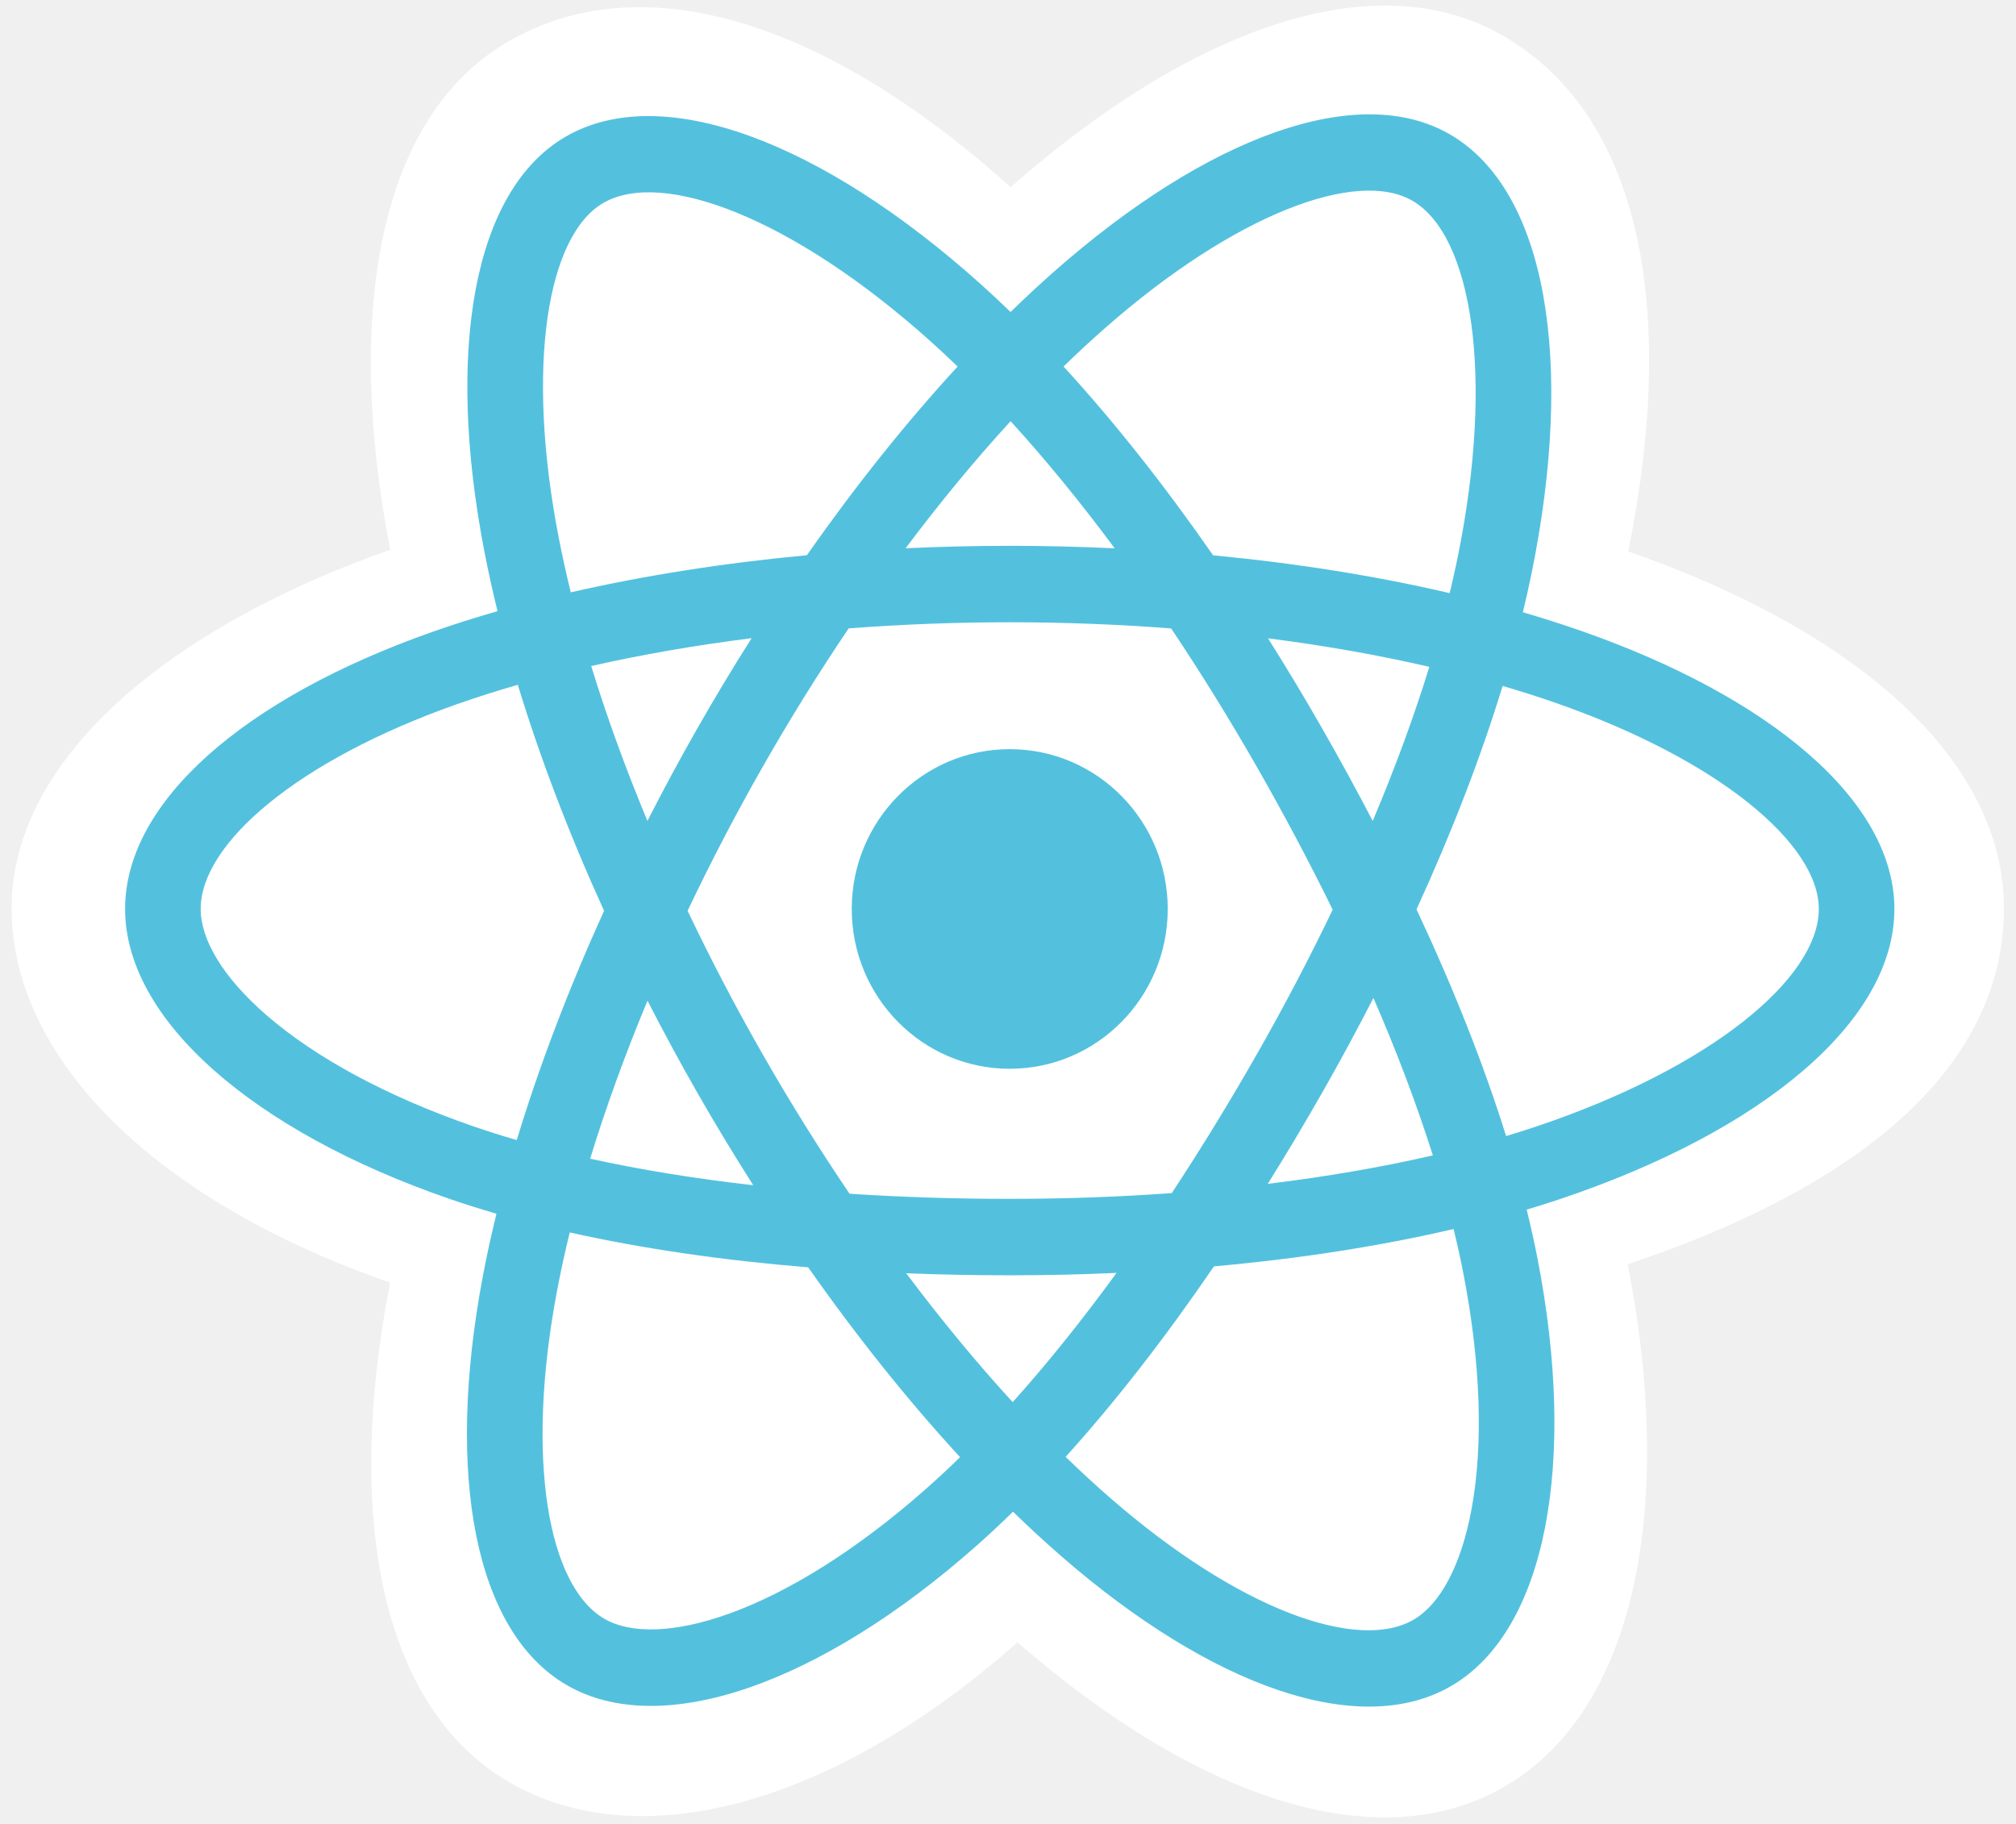
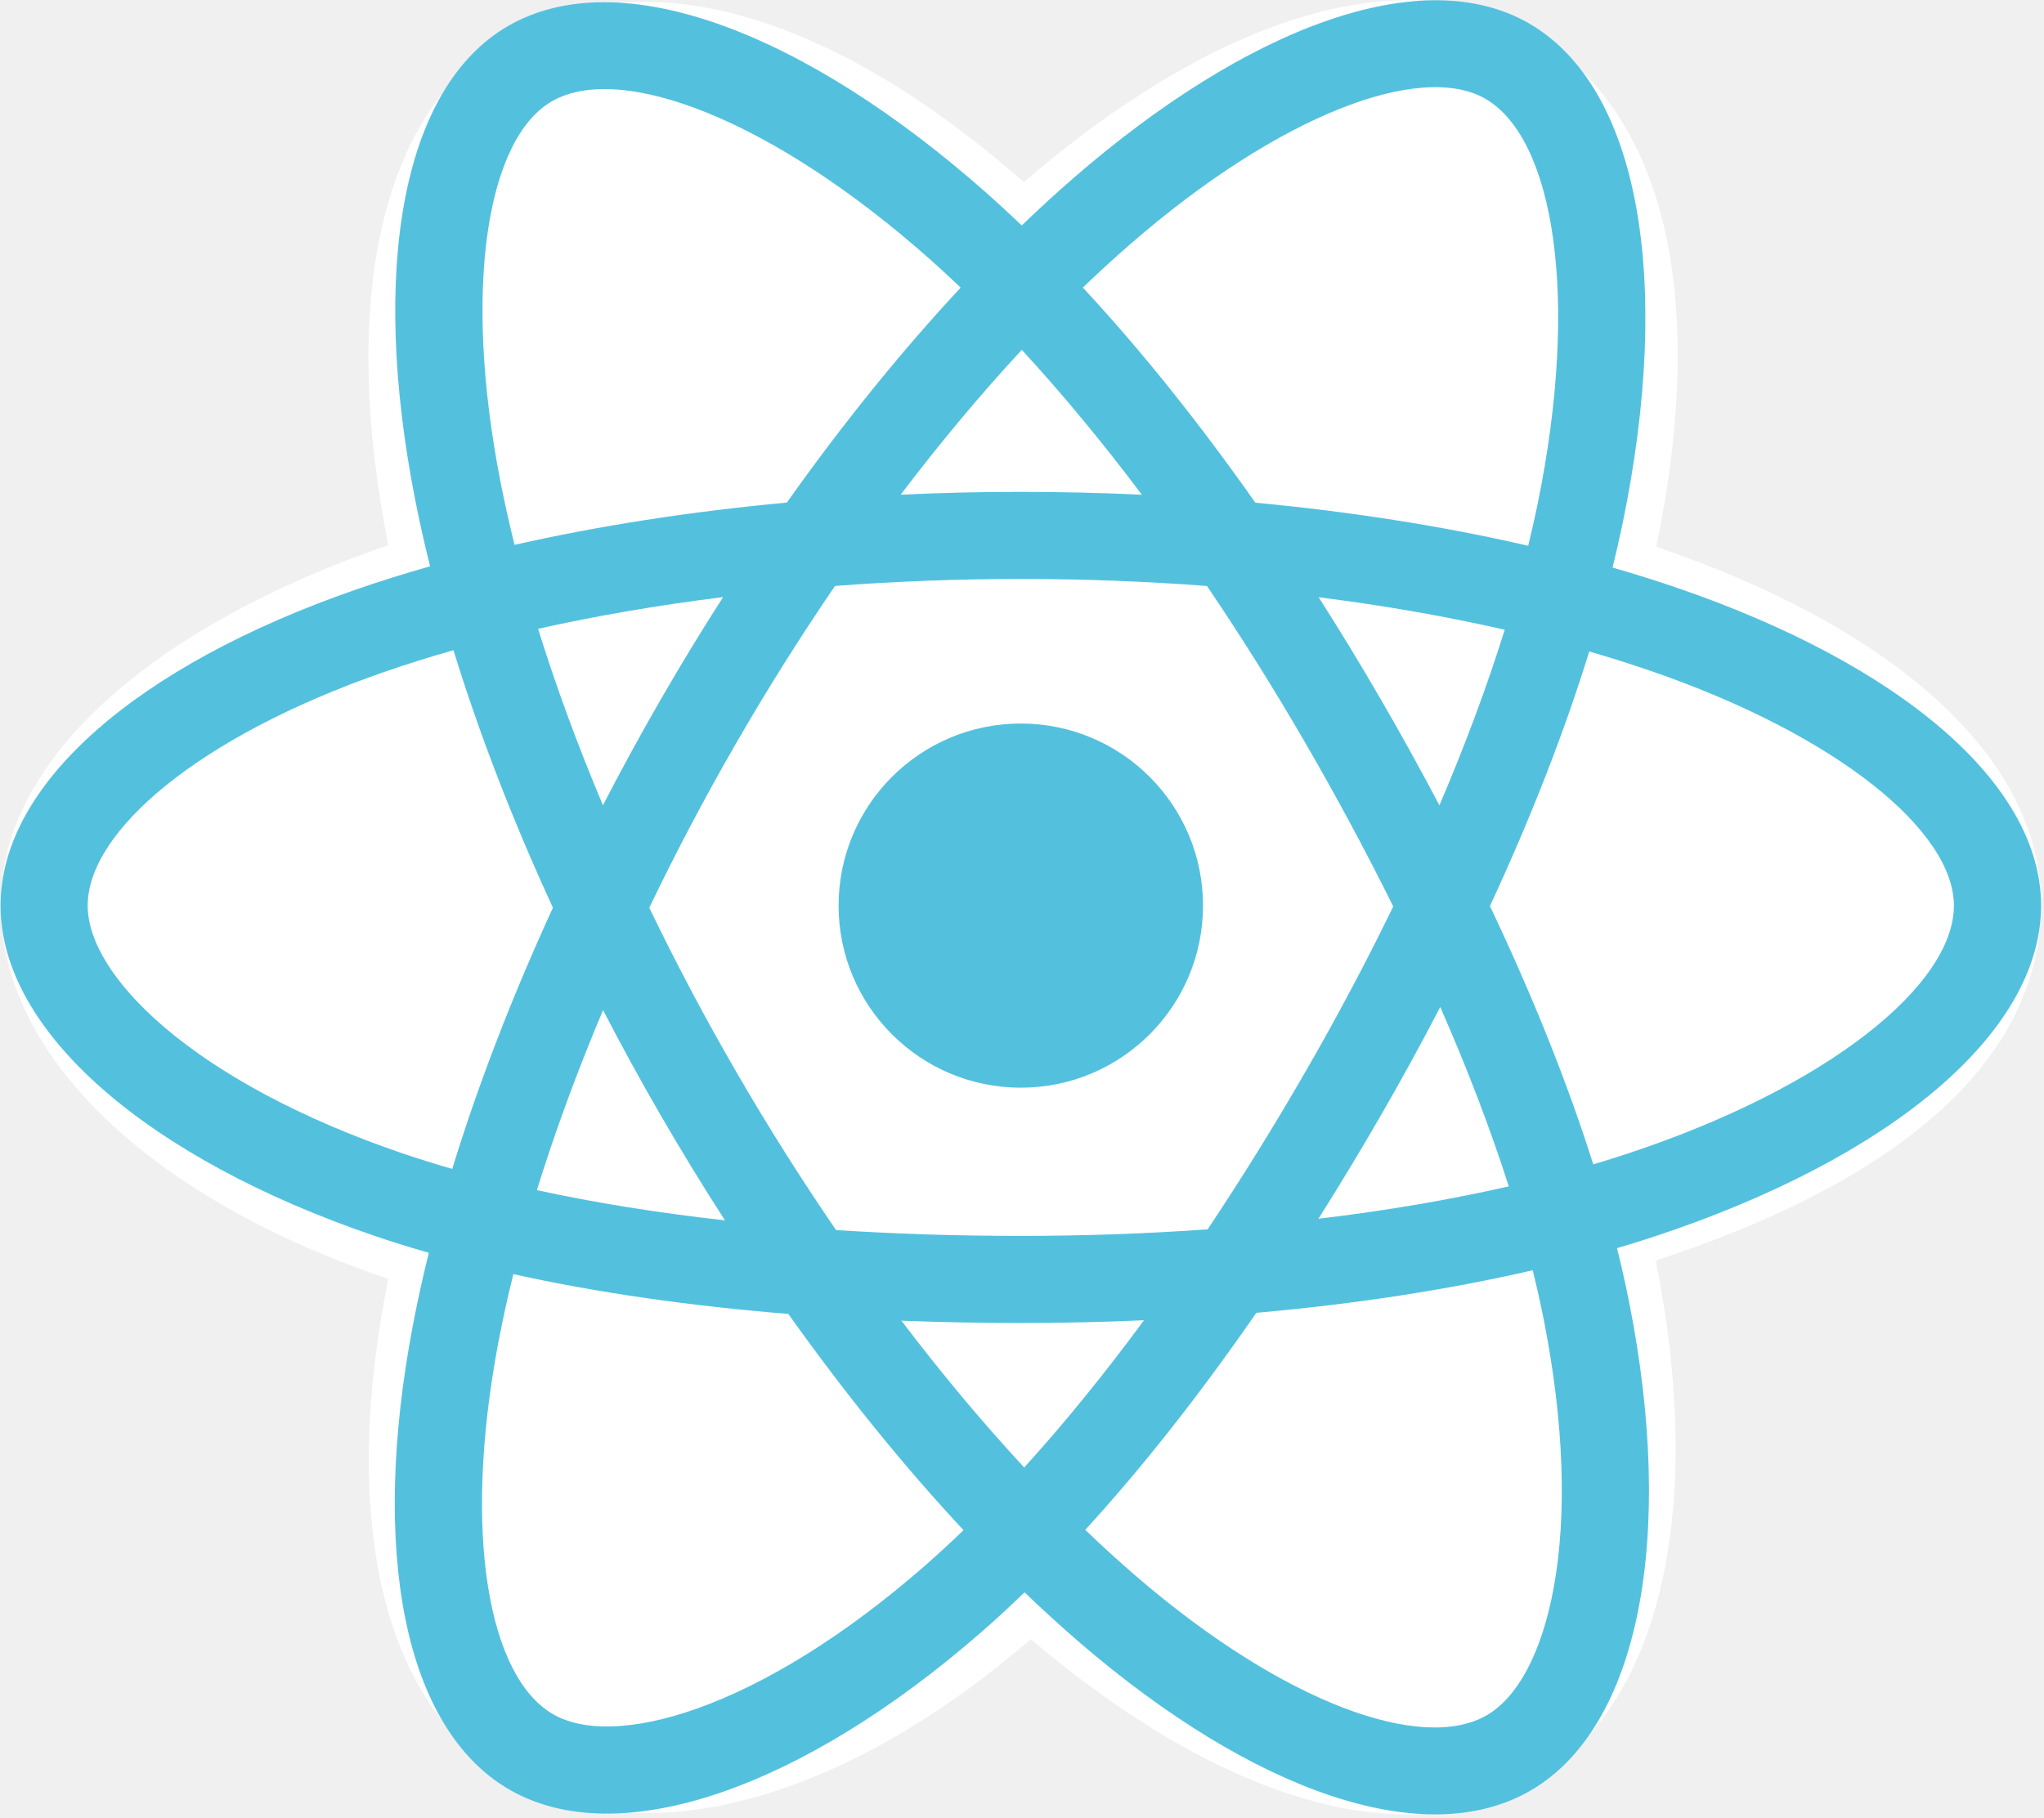
- <svg xmlns="http://www.w3.org/2000/svg" width="147px" height="133px" viewBox="0 0 147 133" version="1.1">
+ <svg xmlns="http://www.w3.org/2000/svg" width="641px" height="570px" viewBox="0 0 641 570" version="1.1">
  <defs />
  <g id="Welcome" stroke="none" stroke-width="1" fill="none" fill-rule="evenodd">
-     <g id="Desktop-HD" transform="translate(-442, -1718)" fill-rule="nonzero">
-       <g id="Group-3" transform="translate(112, 1653)">
-         <g id="Group-2" transform="translate(227.7675, 64.95522)">
-           <g id="react" transform="translate(102.6512, 0)">
-             <path d="M0.43,66.273 C0.43,77.371 11.143,87.73 28.032,93.569 C24.66,110.744 27.428,124.587 36.674,129.981 C46.178,135.525 60.336,131.687 73.775,119.804 C86.874,131.207 100.113,135.695 109.351,130.286 C118.846,124.726 121.733,109.944 118.268,92.233 C135.859,86.35 145.698,77.517 145.698,66.273 C145.698,55.433 134.966,46.056 118.305,40.254 C122.036,21.811 118.874,8.304 109.245,2.687 C99.962,-2.728 86.569,1.992 73.277,13.693 C59.449,1.273 46.189,-2.518 36.57,3.114 C27.295,8.545 24.649,22.64 28.032,40.132 C11.713,45.887 0.43,55.477 0.43,66.273 Z" id="Shape" fill="#FFFFFF" />
-             <path d="M114.776,46.015 C113.403,45.539 112.018,45.097 110.623,44.691 C110.854,43.74 111.068,42.785 111.265,41.826 C114.408,26.39 112.353,13.954 105.334,9.86 C98.604,5.934 87.597,10.028 76.48,19.813 C75.385,20.78 74.314,21.774 73.268,22.795 C72.568,22.116 71.855,21.45 71.131,20.798 C59.48,10.334 47.803,5.925 40.791,10.031 C34.067,13.968 32.076,25.659 34.906,40.288 C35.187,41.737 35.505,43.178 35.859,44.611 C34.207,45.085 32.611,45.591 31.084,46.129 C17.426,50.946 8.703,58.496 8.703,66.326 C8.703,74.414 18.067,82.526 32.294,87.445 C33.447,87.842 34.611,88.209 35.782,88.548 C35.402,90.091 35.064,91.644 34.769,93.207 C32.071,107.582 34.178,118.996 40.884,122.909 C47.81,126.948 59.435,122.796 70.754,112.787 C71.649,111.996 72.547,111.157 73.446,110.277 C74.579,111.383 75.742,112.456 76.934,113.496 C87.898,123.04 98.727,126.894 105.427,122.97 C112.347,118.918 114.596,106.657 111.676,91.738 C111.453,90.599 111.193,89.435 110.902,88.25 C111.719,88.006 112.52,87.754 113.301,87.492 C128.091,82.535 137.714,74.522 137.714,66.326 C137.714,58.468 128.71,50.867 114.776,46.015 Z" id="Shape" fill="#53C1DE" />
-             <path d="M111.568,82.2 C110.863,82.437 110.139,82.665 109.401,82.886 C107.768,77.658 105.564,72.098 102.868,66.354 C105.442,60.746 107.56,55.258 109.147,50.063 C110.467,50.45 111.748,50.857 112.982,51.287 C124.921,55.444 132.203,61.59 132.203,66.326 C132.203,71.371 124.338,77.92 111.568,82.2 L111.568,82.2 Z M106.269,92.821 C107.56,99.418 107.745,105.382 106.89,110.044 C106.121,114.234 104.576,117.027 102.666,118.146 C98.6,120.526 89.905,117.432 80.529,109.27 C79.453,108.334 78.37,107.335 77.284,106.278 C80.92,102.256 84.553,97.58 88.098,92.388 C94.335,91.829 100.228,90.913 105.571,89.664 C105.834,90.738 106.068,91.791 106.269,92.821 L106.269,92.821 Z M52.685,117.734 C48.713,119.153 45.55,119.194 43.637,118.079 C39.568,115.705 37.877,106.539 40.184,94.246 C40.458,92.794 40.772,91.349 41.126,89.914 C46.41,91.096 52.259,91.947 58.511,92.459 C62.08,97.54 65.818,102.21 69.586,106.3 C68.785,107.083 67.965,107.846 67.128,108.589 C62.122,113.015 57.106,116.155 52.686,117.734 L52.685,117.734 Z M34.076,82.169 C27.785,79.994 22.59,77.168 19.029,74.084 C15.83,71.312 14.214,68.56 14.214,66.326 C14.214,61.575 21.218,55.513 32.899,51.394 C34.365,50.879 35.846,50.408 37.339,49.981 C38.954,55.292 41.072,60.846 43.627,66.462 C41.038,72.162 38.891,77.804 37.261,83.178 C36.191,82.868 35.13,82.532 34.076,82.169 L34.076,82.169 Z M40.315,39.217 C37.89,26.683 39.5,17.228 43.552,14.856 C47.868,12.328 57.412,15.932 67.471,24.967 C68.114,25.544 68.759,26.149 69.406,26.774 C65.659,30.845 61.955,35.48 58.417,40.531 C52.349,41.1 46.541,42.014 41.201,43.238 C40.872,41.905 40.577,40.564 40.315,39.217 L40.315,39.217 Z M95.964,53.117 C94.703,50.914 93.395,48.738 92.041,46.591 C96.157,47.117 100.101,47.815 103.804,48.671 C102.692,52.275 101.307,56.044 99.675,59.908 C98.483,57.62 97.245,55.356 95.964,53.117 L95.964,53.117 Z M73.27,30.758 C75.812,33.544 78.358,36.654 80.862,40.029 C75.782,39.786 70.694,39.785 65.614,40.025 C68.121,36.682 70.688,33.576 73.27,30.758 L73.27,30.758 Z M50.431,53.155 C49.165,55.376 47.951,57.626 46.789,59.904 C45.184,56.053 43.811,52.268 42.69,48.612 C46.371,47.778 50.296,47.097 54.386,46.581 C53.017,48.741 51.698,50.933 50.431,53.155 L50.431,53.155 Z M54.503,86.47 C50.278,85.993 46.294,85.346 42.614,84.536 C43.753,80.816 45.156,76.948 46.795,73.015 C47.962,75.295 49.182,77.546 50.453,79.768 C51.75,82.034 53.101,84.269 54.503,86.47 L54.503,86.47 Z M73.422,102.288 C70.81,99.437 68.205,96.283 65.66,92.891 C68.13,92.99 70.649,93.039 73.208,93.039 C75.838,93.039 78.438,92.98 80.996,92.864 C78.484,96.318 75.947,99.476 73.422,102.288 Z M99.727,72.815 C101.452,76.791 102.905,80.637 104.06,84.295 C100.319,85.158 96.281,85.853 92.025,86.37 C93.389,84.183 94.709,81.969 95.986,79.729 C97.284,77.453 98.531,75.147 99.727,72.815 L99.727,72.815 Z M91.212,76.944 C89.257,80.378 87.193,83.747 85.023,87.045 C81.195,87.322 77.239,87.465 73.208,87.465 C69.194,87.465 65.289,87.338 61.528,87.092 C59.301,83.801 57.198,80.426 55.223,76.975 C53.257,73.542 51.421,70.034 49.719,66.46 C51.417,62.885 53.247,59.376 55.206,55.94 L55.206,55.941 C57.164,52.504 59.251,49.144 61.462,45.867 C65.298,45.574 69.232,45.42 73.209,45.42 C77.203,45.42 81.142,45.575 84.978,45.871 C87.166,49.142 89.239,52.491 91.194,55.91 C93.16,59.339 95.014,62.831 96.756,66.381 C95.032,69.968 93.183,73.491 91.212,76.944 L91.212,76.944 Z M102.581,14.69 C106.901,17.21 108.581,27.373 105.867,40.701 C105.689,41.569 105.496,42.434 105.287,43.295 C99.935,42.046 94.122,41.116 88.037,40.539 C84.492,35.433 80.819,30.79 77.132,26.771 C78.098,25.829 79.087,24.911 80.099,24.019 C89.623,15.634 98.525,12.324 102.581,14.69 L102.581,14.69 Z" id="Shape" fill="#FFFFFF" />
-             <path d="M73.208,54.673 C79.571,54.673 84.728,59.891 84.728,66.326 C84.728,72.762 79.571,77.98 73.208,77.98 C66.846,77.98 61.688,72.762 61.688,66.326 C61.688,59.891 66.846,54.673 73.208,54.673" id="Shape" fill="#53C1DE" />
-           </g>
-         </g>
+     <g id="Artboard" transform="translate(-225, -261)" fill-rule="nonzero">
+       <g id="react" transform="translate(225, 261)">
+         <path d="M0.169,283.57 C0.169,331.367 47.359,375.985 121.756,401.136 C106.899,475.107 119.095,534.73 159.824,557.96 C201.688,581.84 264.057,565.311 323.255,514.131 C380.958,563.244 439.276,582.571 479.97,559.274 C521.796,535.327 534.515,471.662 519.248,395.38 C596.738,370.043 640.083,331.997 640.083,283.57 C640.083,236.882 592.807,196.493 519.412,171.504 C535.848,92.071 521.922,33.896 479.505,9.705 C438.612,-13.618 379.615,6.71 321.064,57.107 C260.149,3.616 201.736,-12.715 159.364,11.543 C118.509,34.933 106.851,95.64 121.756,170.979 C49.869,195.767 0.169,237.071 0.169,283.57 Z" id="Shape" fill="#FFFFFF" />
+         <path d="M526.309,184.512 C519.498,182.177 512.629,180.014 505.709,178.025 C506.856,173.364 507.918,168.683 508.892,163.983 C524.485,88.331 514.29,27.386 479.473,7.324 C446.092,-11.917 391.496,8.145 336.356,56.101 C330.923,60.837 325.61,65.71 320.423,70.714 C316.95,67.387 313.415,64.124 309.82,60.927 C252.033,9.645 194.109,-11.963 159.329,8.159 C125.979,27.454 116.101,84.751 130.139,156.445 C131.536,163.545 133.113,170.609 134.869,177.628 C126.673,179.955 118.757,182.435 111.184,185.072 C43.436,208.678 0.169,245.678 0.169,284.053 C0.169,323.69 46.614,363.446 117.183,387.55 C122.905,389.496 128.674,391.299 134.486,392.957 C132.598,400.519 130.922,408.133 129.459,415.79 C116.075,486.239 126.528,542.177 159.79,561.353 C194.146,581.152 251.806,560.801 307.954,511.75 C312.392,507.872 316.846,503.76 321.307,499.449 C326.925,504.866 332.693,510.127 338.605,515.223 C392.991,561.996 446.704,580.883 479.937,561.656 C514.262,541.798 525.414,481.705 510.931,408.592 C509.827,403.007 508.538,397.304 507.094,391.496 C511.144,390.302 515.117,389.068 518.994,387.783 C592.355,363.492 640.083,324.219 640.083,284.053 C640.083,245.539 595.422,208.291 526.309,184.512 Z" id="Shape" fill="#53C1DE" />
+         <path d="M510.396,361.85 C506.898,363.008 503.307,364.126 499.648,365.21 C491.549,339.586 480.617,312.337 467.244,284.189 C480.008,256.705 490.515,229.808 498.388,204.348 C504.933,206.244 511.288,208.24 517.411,210.348 C576.629,230.719 612.748,260.843 612.748,284.053 C612.748,308.777 573.737,340.874 510.399,361.85 L510.396,361.85 Z M484.115,413.899 C490.518,446.228 491.433,475.458 487.19,498.308 C483.378,518.84 475.715,532.528 466.239,538.011 C446.072,549.678 402.943,534.512 356.435,494.513 C351.103,489.927 345.73,485.031 340.344,479.851 C358.375,460.14 376.396,437.225 393.982,411.779 C424.92,409.036 454.146,404.55 480.651,398.428 C481.954,403.692 483.115,408.852 484.115,413.899 L484.115,413.899 Z M218.329,535.995 C198.626,542.95 182.934,543.148 173.449,537.682 C153.263,526.049 144.874,481.13 156.318,420.885 C157.679,413.765 159.237,406.684 160.991,399.651 C187.202,405.444 216.216,409.614 247.227,412.127 C264.93,437.026 283.471,459.913 302.157,479.956 C298.185,483.795 294.12,487.536 289.965,491.176 C265.136,512.868 240.257,528.254 218.331,535.995 L218.329,535.995 Z M126.024,361.697 C94.821,351.038 69.052,337.186 51.389,322.071 C35.518,308.485 27.503,294.998 27.503,284.053 C27.503,260.767 62.244,231.061 120.184,210.872 C127.457,208.349 134.802,206.039 142.209,203.946 C150.218,229.977 160.722,257.195 173.398,284.718 C160.558,312.652 149.904,340.302 141.821,366.639 C136.516,365.122 131.249,363.474 126.024,361.697 L126.024,361.697 Z M156.967,151.198 C144.939,89.769 152.926,43.432 173.025,31.804 C194.435,19.418 241.772,37.08 291.667,81.357 C294.856,84.187 298.059,87.151 301.267,90.216 C282.678,110.168 264.307,132.882 246.756,157.637 C216.66,160.425 187.85,164.903 161.365,170.9 C159.734,164.37 158.267,157.799 156.967,151.195 L156.967,151.198 Z M432.996,219.318 C426.741,208.518 420.253,197.854 413.538,187.334 C433.957,189.91 453.517,193.335 471.886,197.526 C466.372,215.191 459.499,233.663 451.405,252.598 C445.491,241.383 439.354,230.288 432.996,219.318 L432.996,219.318 Z M320.432,109.74 C333.04,123.392 345.668,138.636 358.089,155.175 C332.893,153.985 307.654,153.979 282.457,155.158 C294.89,138.772 307.625,123.55 320.432,109.74 L320.432,109.74 Z M207.145,219.505 C200.867,230.387 194.845,241.415 189.082,252.578 C181.121,233.708 174.31,215.154 168.748,197.238 C187.006,193.153 206.476,189.816 226.762,187.283 C219.972,197.869 213.431,208.612 207.145,219.505 L207.145,219.505 Z M227.346,382.773 C206.389,380.435 186.624,377.267 168.371,373.296 C174.021,355.063 180.983,336.11 189.113,316.835 C194.9,328.007 200.949,339.041 207.255,349.928 C213.69,361.034 220.389,371.986 227.346,382.773 L227.346,382.773 Z M321.188,460.295 C308.231,446.322 295.309,430.867 282.686,414.244 C294.938,414.725 307.43,414.969 320.126,414.969 C333.17,414.969 346.064,414.677 358.755,414.111 C346.294,431.037 333.711,446.514 321.188,460.295 Z M451.665,315.853 C460.218,335.337 467.428,354.188 473.155,372.113 C454.599,376.345 434.568,379.753 413.461,382.283 C420.225,371.566 426.775,360.716 433.107,349.739 C439.544,338.582 445.731,327.284 451.665,315.853 L451.665,315.853 Z M409.425,336.09 C399.732,352.92 389.494,369.43 378.726,385.595 C359.74,386.95 340.12,387.65 320.126,387.65 C300.214,387.65 280.843,387.03 262.188,385.821 C251.142,369.694 240.709,353.155 230.914,336.24 C221.164,319.415 212.058,302.226 203.613,284.709 C212.036,267.188 221.115,249.989 230.832,233.15 L230.832,233.156 C240.545,216.313 250.895,199.845 261.86,183.787 C280.891,182.35 300.404,181.597 320.129,181.597 C339.942,181.597 359.48,182.355 378.505,183.804 C389.359,199.837 399.643,216.248 409.338,233.006 C419.088,249.808 428.288,266.922 436.925,284.322 C428.377,301.899 419.206,319.166 409.428,336.09 L409.425,336.09 Z M465.82,30.992 C487.247,43.344 495.582,93.151 482.118,158.469 C481.236,162.724 480.276,166.963 479.241,171.184 C452.693,165.061 423.863,160.504 393.679,157.674 C376.095,132.65 357.877,109.896 339.588,90.202 C344.38,85.584 349.287,81.086 354.303,76.712 C401.547,35.62 445.701,19.396 465.82,30.992 L465.82,30.992 Z" id="Shape" fill="#FFFFFF" />
+         <path d="M320.126,226.943 C351.686,226.943 377.268,252.513 377.268,284.053 C377.268,315.595 351.686,341.165 320.126,341.165 C288.569,341.165 262.984,315.595 262.984,284.053 C262.984,252.513 288.569,226.943 320.126,226.943" id="Shape" fill="#53C1DE" />
      </g>
    </g>
  </g>
</svg>
